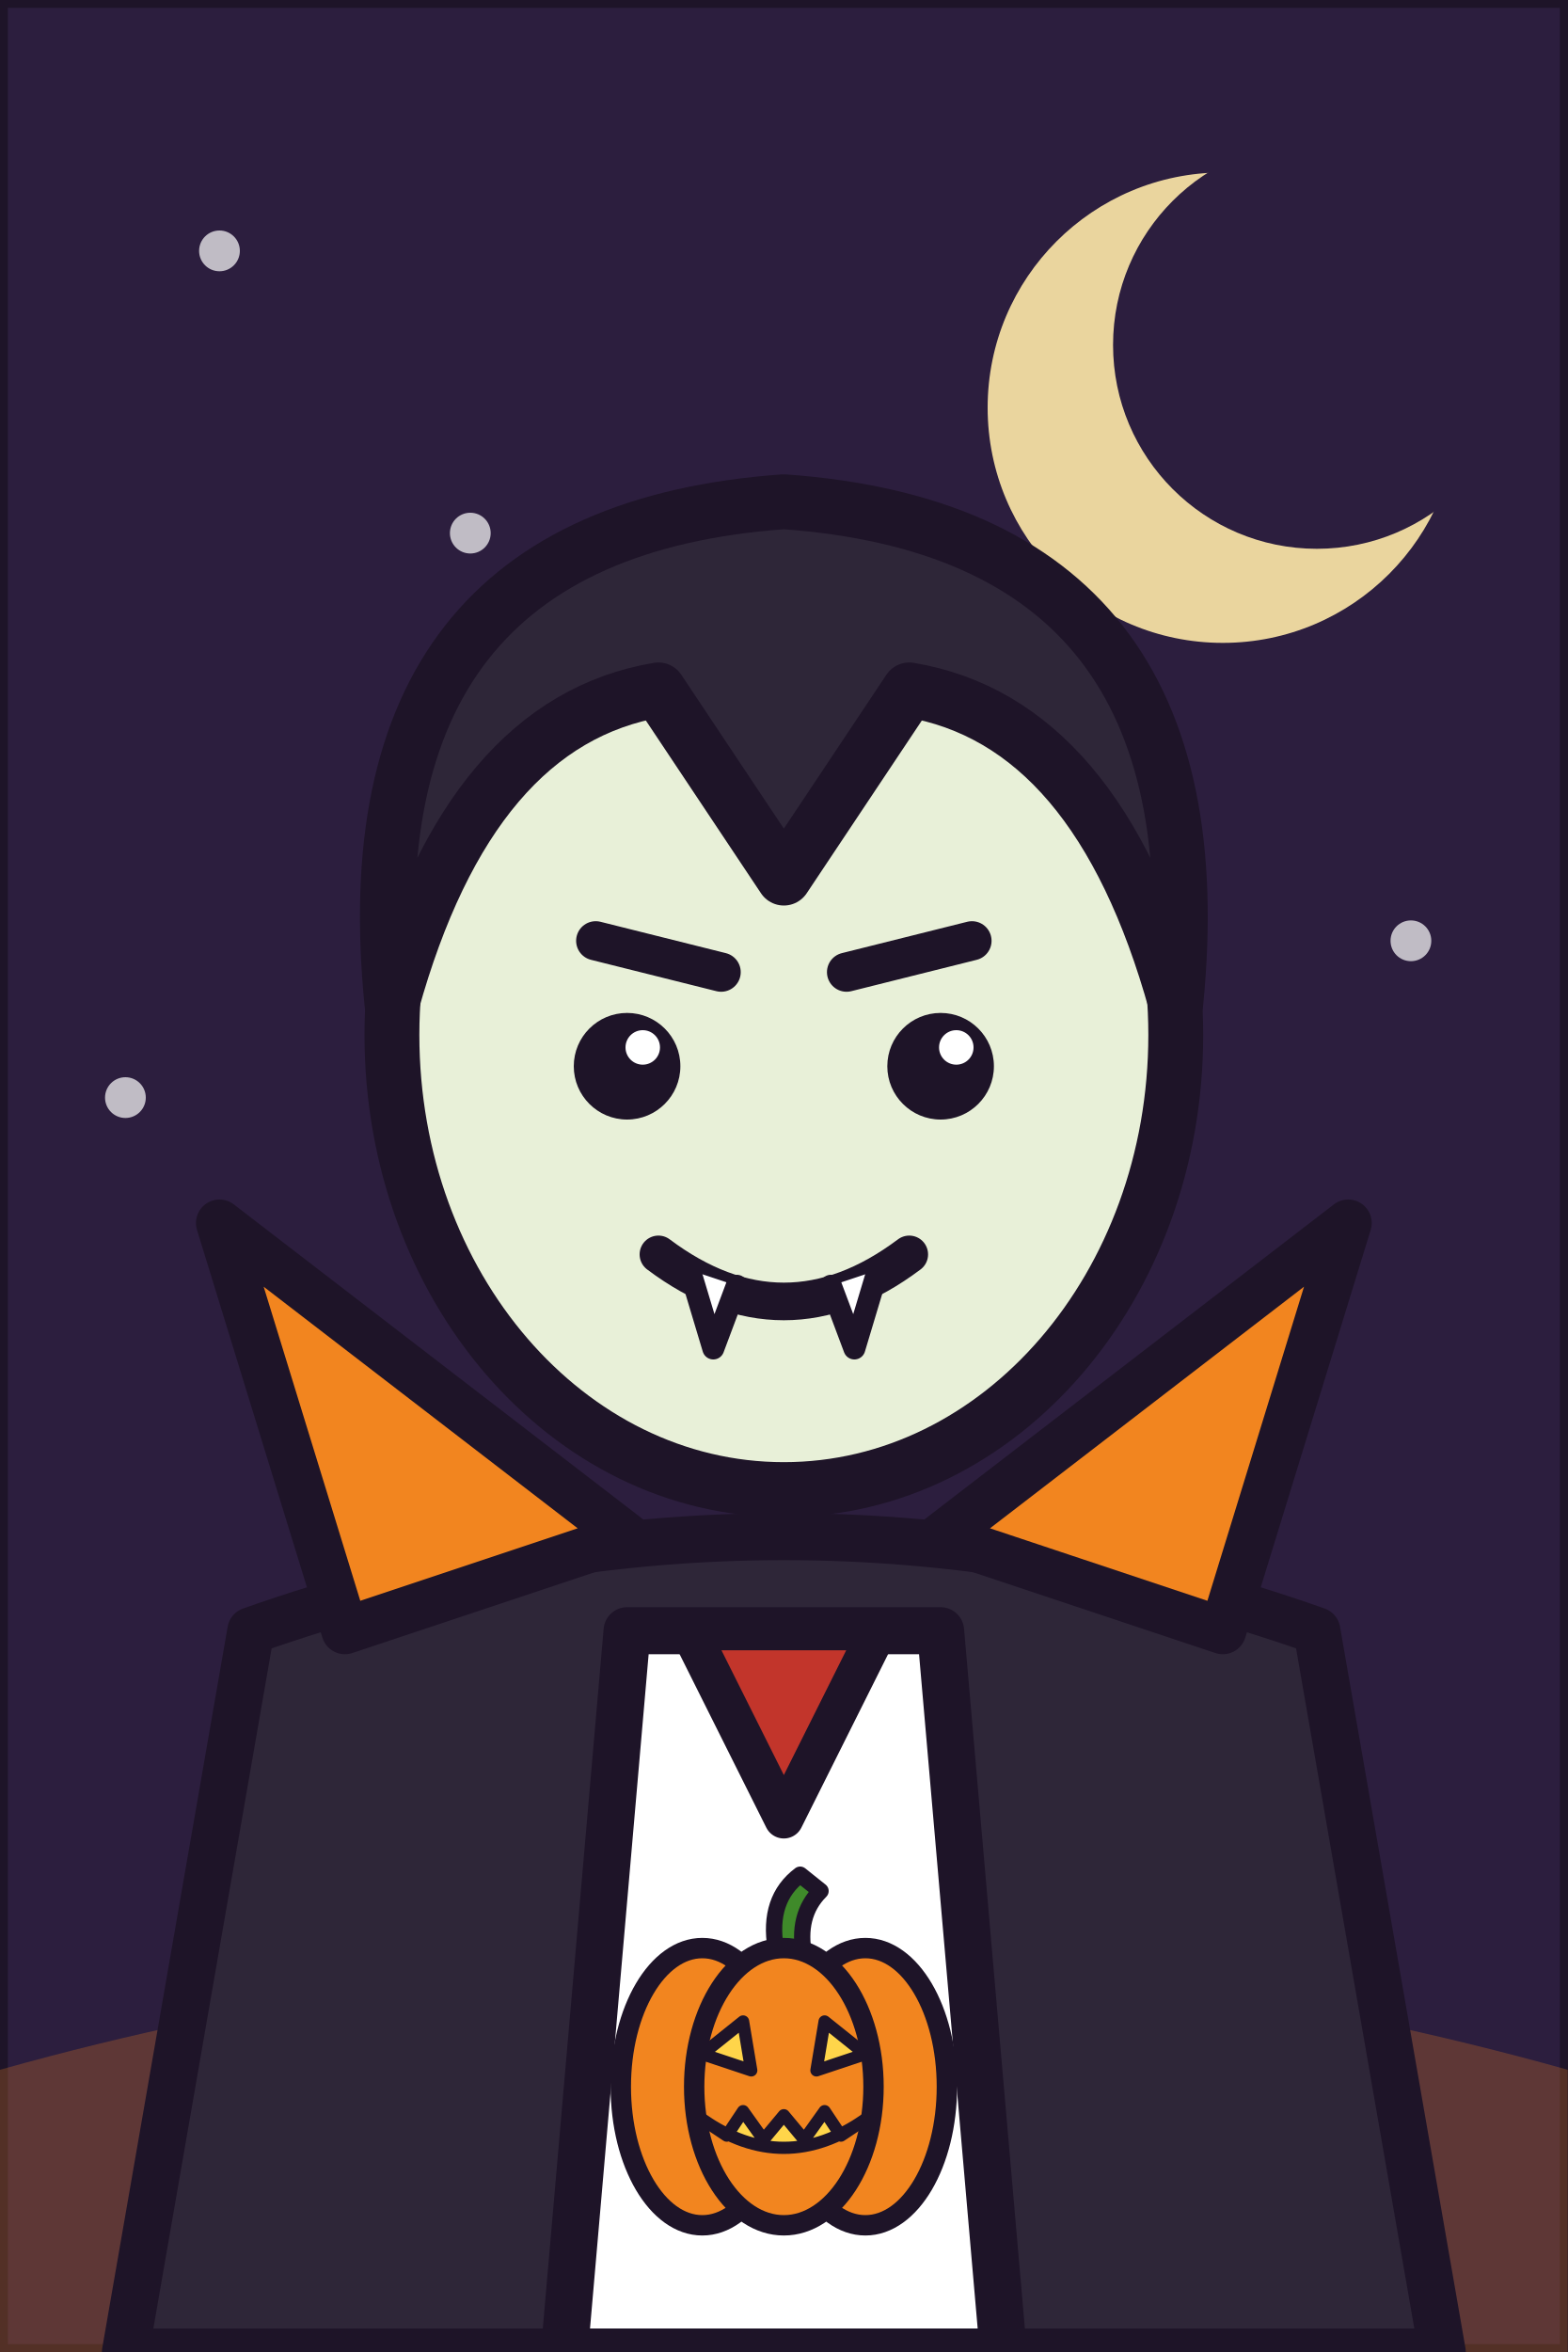
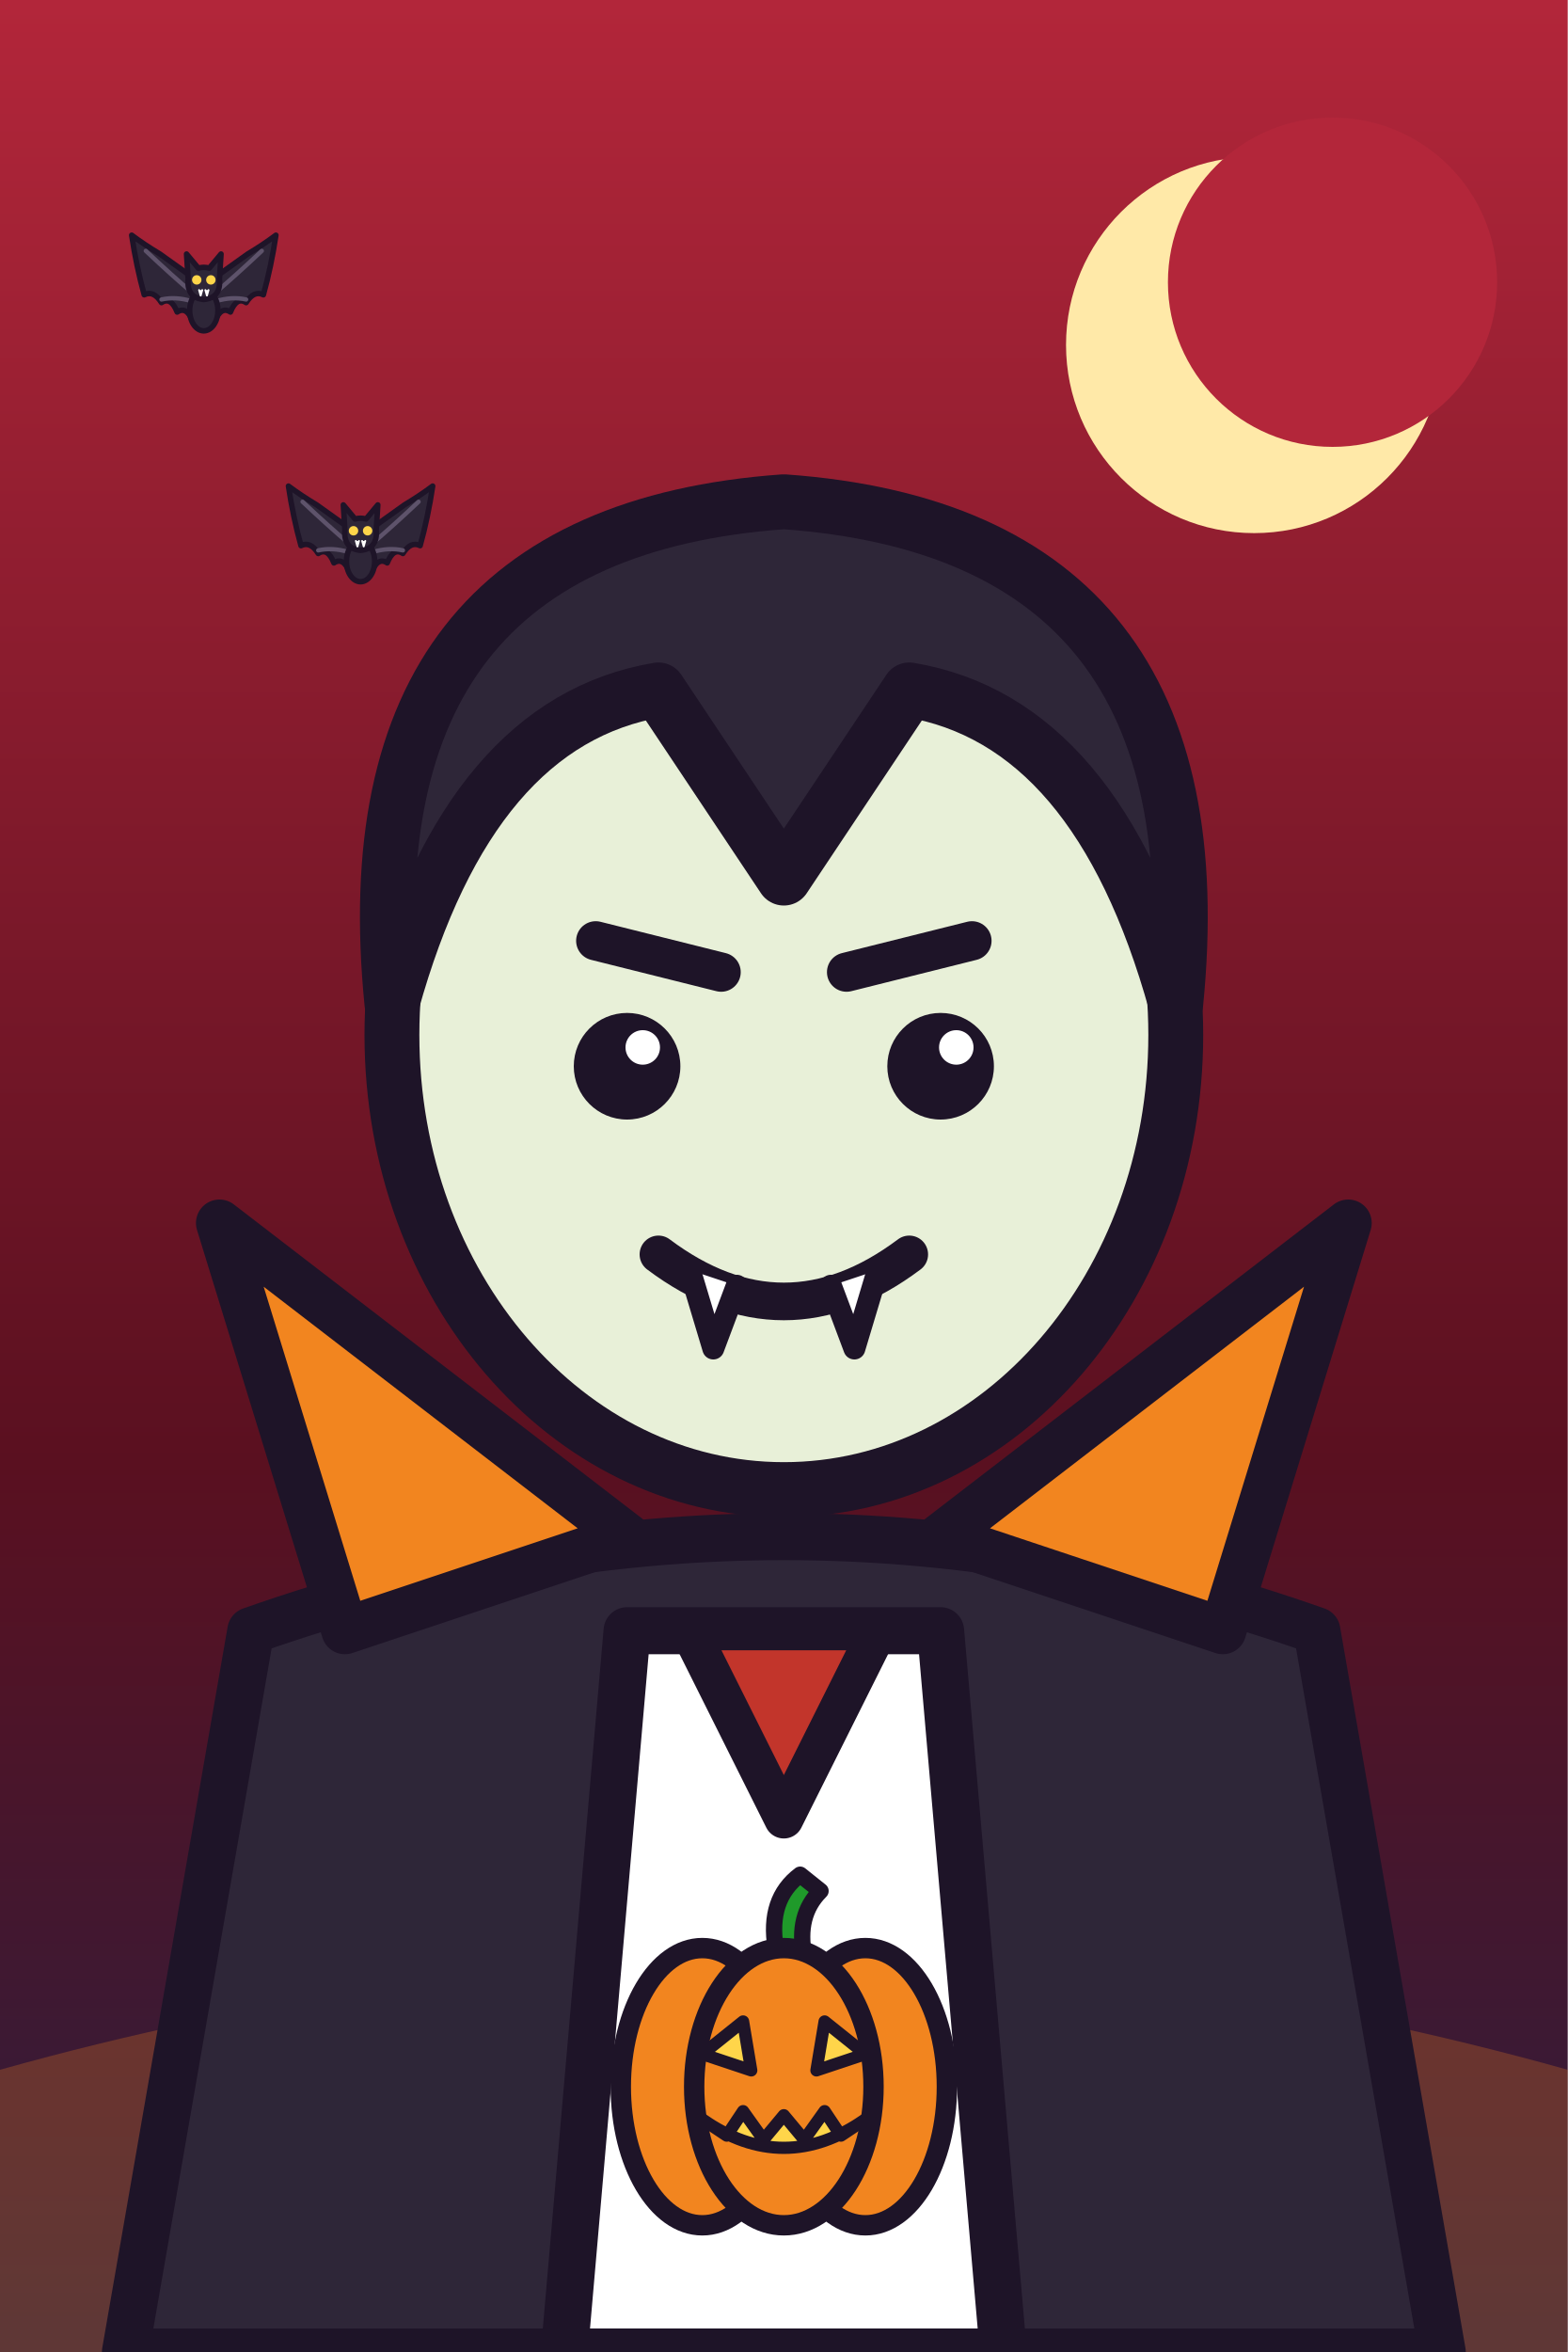
<svg xmlns="http://www.w3.org/2000/svg" viewBox="0 0 100 150">
  <g stroke="#1E1428" stroke-linejoin="round" stroke-linecap="round">
-     <rect width="100" height="150" fill="#2C1E3E" />
-     <circle cx="78" cy="26" r="15" fill="#FFE9A8" stroke="none" opacity=".9" />
-     <circle cx="84" cy="22" r="13" fill="#2C1E3E" stroke="none" />
-     <circle cx="14" cy="16" r="1.3" fill="#FFFFFF" stroke="none" opacity=".7" />
-     <circle cx="30" cy="34" r="1.3" fill="#FFFFFF" stroke="none" opacity=".7" />
-     <circle cx="90" cy="60" r="1.3" fill="#FFFFFF" stroke="none" opacity=".7" />
-     <circle cx="8" cy="70" r="1.3" fill="#FFFFFF" stroke="none" opacity=".7" />
+     <defs>
+       <linearGradient id="skyJ" x1="0" y1="0" x2="0" y2="1">
+         <stop offset="0" stop-color="#B3263A" />
+         <stop offset=".62" stop-color="#5A1020" />
+         <stop offset="1" stop-color="#2C1E3E" />
+       </linearGradient>
+     </defs>
+     <rect width="100" height="150" fill="url(#skyJ)" stroke="none" />
+     <circle cx="80" cy="22" r="12" fill="#FFE9A8" stroke="none" />
+     <circle cx="85" cy="18" r="10.5" fill="#B3263A" stroke="none" />
+     <g transform="translate(8 14) scale(.1)">
+       <path d="M50 42 Q36 32 22 22 Q12 16 4 10 Q7 30 12 48 Q18 45 23 53 Q29 49 33 59 Q39 55 43 65 Q47 61 50 67 Q53 61 57 65 Q61 55 67 59 Q71 49 77 53 Q82 45 88 48 Q93 30 96 10 Q88 16 78 22 Q64 32 50 42 Z" fill="#2E2638" stroke-width="3.5" />
+       <path d="M43 47 Q30 36 13 20 M42 52 Q32 49 23 51 M57 47 Q70 36 87 20 M58 52 Q68 49 77 51" fill="none" stroke="#5E536B" stroke-width="2.75" />
+       <ellipse cx="50" cy="58" rx="9" ry="13" fill="#2E2638" stroke-width="3.5" />
+       <path d="M40 38 L39 22 L46.5 31 Q50 30 53.5 31 L61 22 L60 38 Q61 50 50 51 Q39 50 40 38 Z" fill="#2E2638" stroke-width="3.5" />
+       <circle cx="45.5" cy="38.5" r="3" fill="#FFD54A" stroke="none" />
+       <circle cx="54.5" cy="38.5" r="3" fill="#FFD54A" stroke="none" />
+       <path d="M47 45 L48 48.5 L49 45 M51 45 L52 48.5 L53 45" fill="#FFFFFF" stroke="#FFFFFF" stroke-width="1.2" />
+     </g>
+     <g transform="translate(18 30) scale(.1)">
+       <path d="M50 42 Q36 32 22 22 Q12 16 4 10 Q7 30 12 48 Q18 45 23 53 Q29 49 33 59 Q39 55 43 65 Q47 61 50 67 Q53 61 57 65 Q61 55 67 59 Q71 49 77 53 Q82 45 88 48 Q93 30 96 10 Q88 16 78 22 Q64 32 50 42 Z" fill="#2E2638" stroke-width="3.5" />
+       <path d="M43 47 Q30 36 13 20 M42 52 Q32 49 23 51 M57 47 Q70 36 87 20 M58 52 Q68 49 77 51" fill="none" stroke="#5E536B" stroke-width="2.75" />
+       <ellipse cx="50" cy="58" rx="9" ry="13" fill="#2E2638" stroke-width="3.5" />
+       <path d="M40 38 L39 22 L46.5 31 Q50 30 53.5 31 L61 22 L60 38 Q61 50 50 51 Q39 50 40 38 Z" fill="#2E2638" stroke-width="3.5" />
+       <circle cx="45.5" cy="38.5" r="3" fill="#FFD54A" stroke="none" />
+       <circle cx="54.5" cy="38.5" r="3" fill="#FFD54A" stroke="none" />
+       <path d="M47 45 L48 48.5 L49 45 M51 45 L52 48.5 L53 45" fill="#FFFFFF" stroke="#FFFFFF" stroke-width="1.2" />
+     </g>
    <path d="M0 150 L0 132 Q50 118 100 132 L100 150 Z" fill="#F2851F" stroke="none" opacity=".25" />
    <path d="M8 150 L16 104 Q50 92 84 104 L92 150 Z" fill="#2E2638" stroke-width="3" />
    <path d="M22 104 L14 78 L40 98 Z M78 104 L86 78 L60 98 Z" fill="#F2851F" stroke-width="3" />
    <path d="M36 150 L40 104 L60 104 L64 150 Z" fill="#FFFFFF" stroke-width="3" />
    <path d="M44 104 L50 116 L56 104 Z" fill="#C2352B" stroke-width="2.5" />
    <ellipse cx="50" cy="66" rx="25" ry="29" fill="#E8F0D8" stroke-width="3.5" />
    <path d="M25 64 Q22 34 50 32 Q78 34 75 64 Q70 46 58 44 L50 56 L42 44 Q30 46 25 64 Z" fill="#2E2638" stroke-width="3.5" />
    <circle cx="40" cy="68" r="3.4" fill="#1E1428" stroke="none" />
    <circle cx="41" cy="66.8" r="1.1" fill="#FFFFFF" stroke="none" />
    <circle cx="60" cy="68" r="3.4" fill="#1E1428" stroke="none" />
    <circle cx="61" cy="66.8" r="1.1" fill="#FFFFFF" stroke="none" />
    <path d="M38 60 L46 62 M62 60 L54 62" stroke-width="2.5" />
    <path d="M42 80 Q50 86 58 80" fill="none" stroke-width="2.4" />
    <path d="M44 81 L45.5 86 L47 82 M53 82 L54.5 86 L56 81" fill="#FFFFFF" stroke-width="1.4" />
    <g transform="translate(37 118) scale(0.26)">
-       <path d="M48 24 Q46 12 54 6 L59 10 Q53 16 55 26 Z" fill="#3F8A2A" stroke-width="4.0" />
+       <path d="M48 24 Q46 12 54 6 L59 10 Q53 16 55 26 Z" fill="#1F9A2A" stroke-width="4.0" />
      <ellipse cx="30" cy="58" rx="20" ry="34" fill="#F2851F" stroke-width="5" />
      <ellipse cx="70" cy="58" rx="20" ry="34" fill="#F2851F" stroke-width="5" />
      <ellipse cx="50" cy="58" rx="22" ry="34" fill="#F2851F" stroke-width="5" />
      <path d="M30 50 L40 42 L42 54 Z M70 50 L60 42 L58 54 Z" fill="#FFD54A" stroke-width="3.0" />
      <path d="M30 66 Q50 80 70 66 L64 70 L60 64 L55 71 L50 65 L45 71 L40 64 L36 70 Z" fill="#FFD54A" stroke-width="3.0" />
    </g>
  </g>
</svg>
